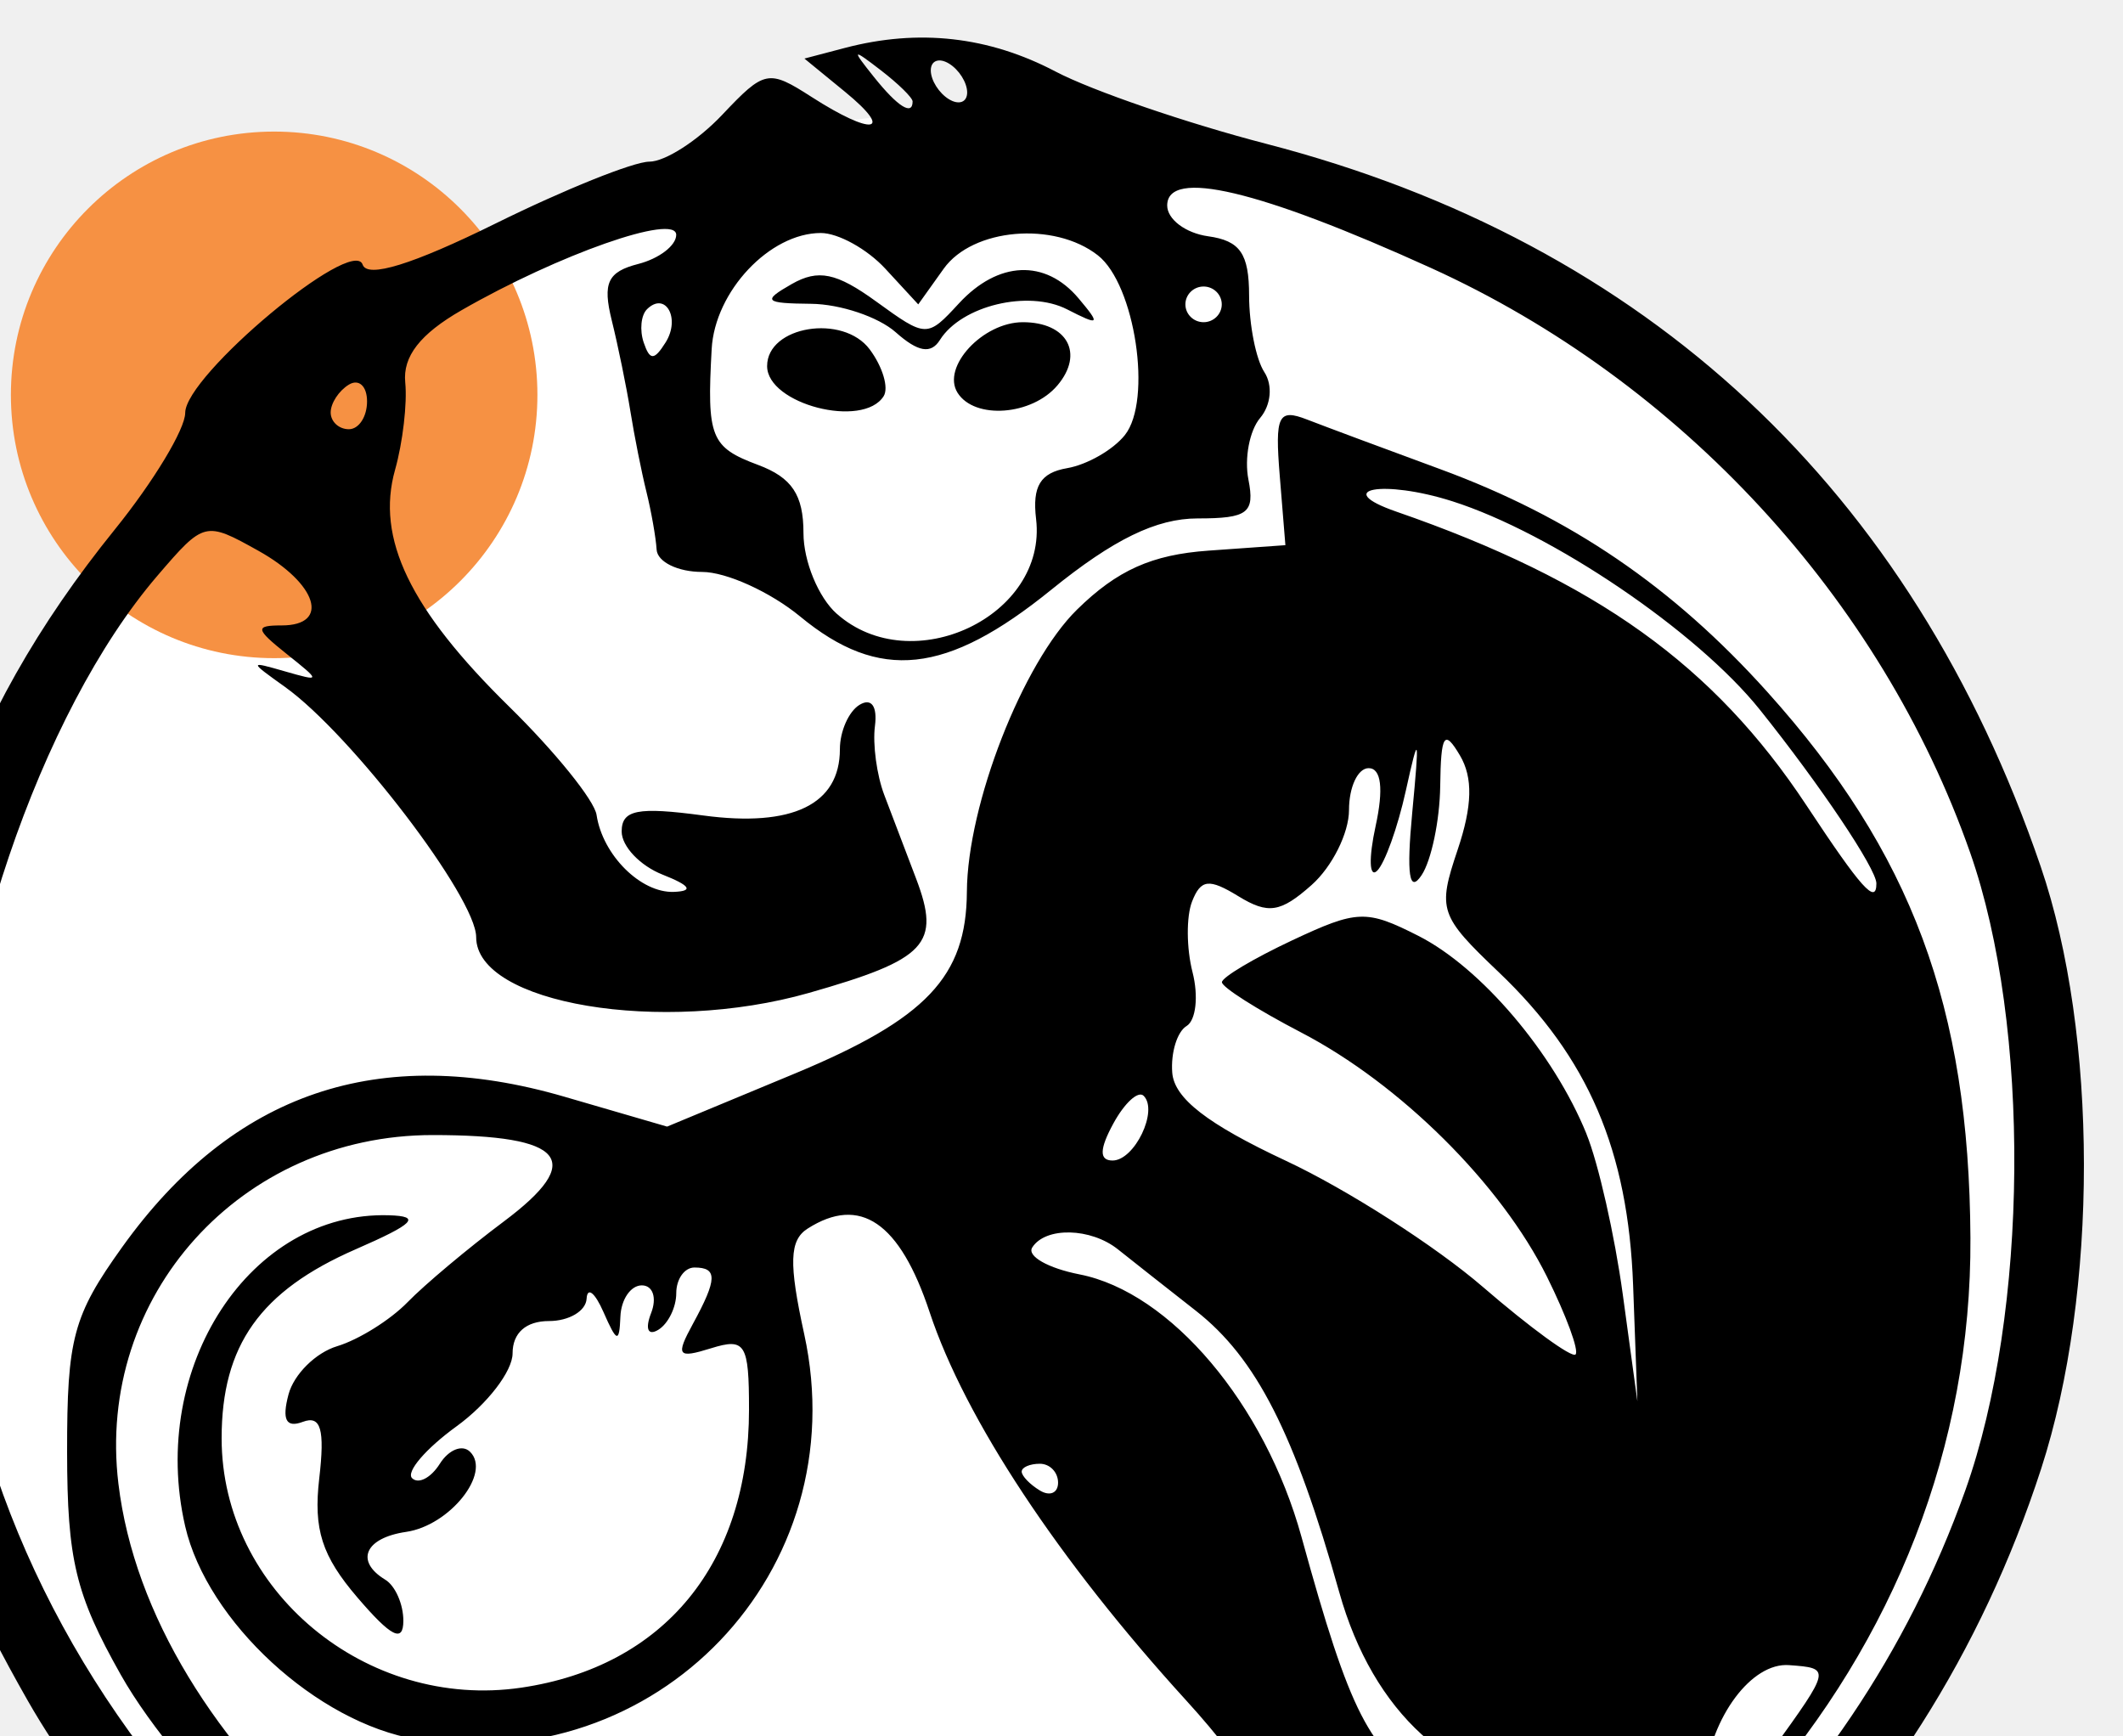
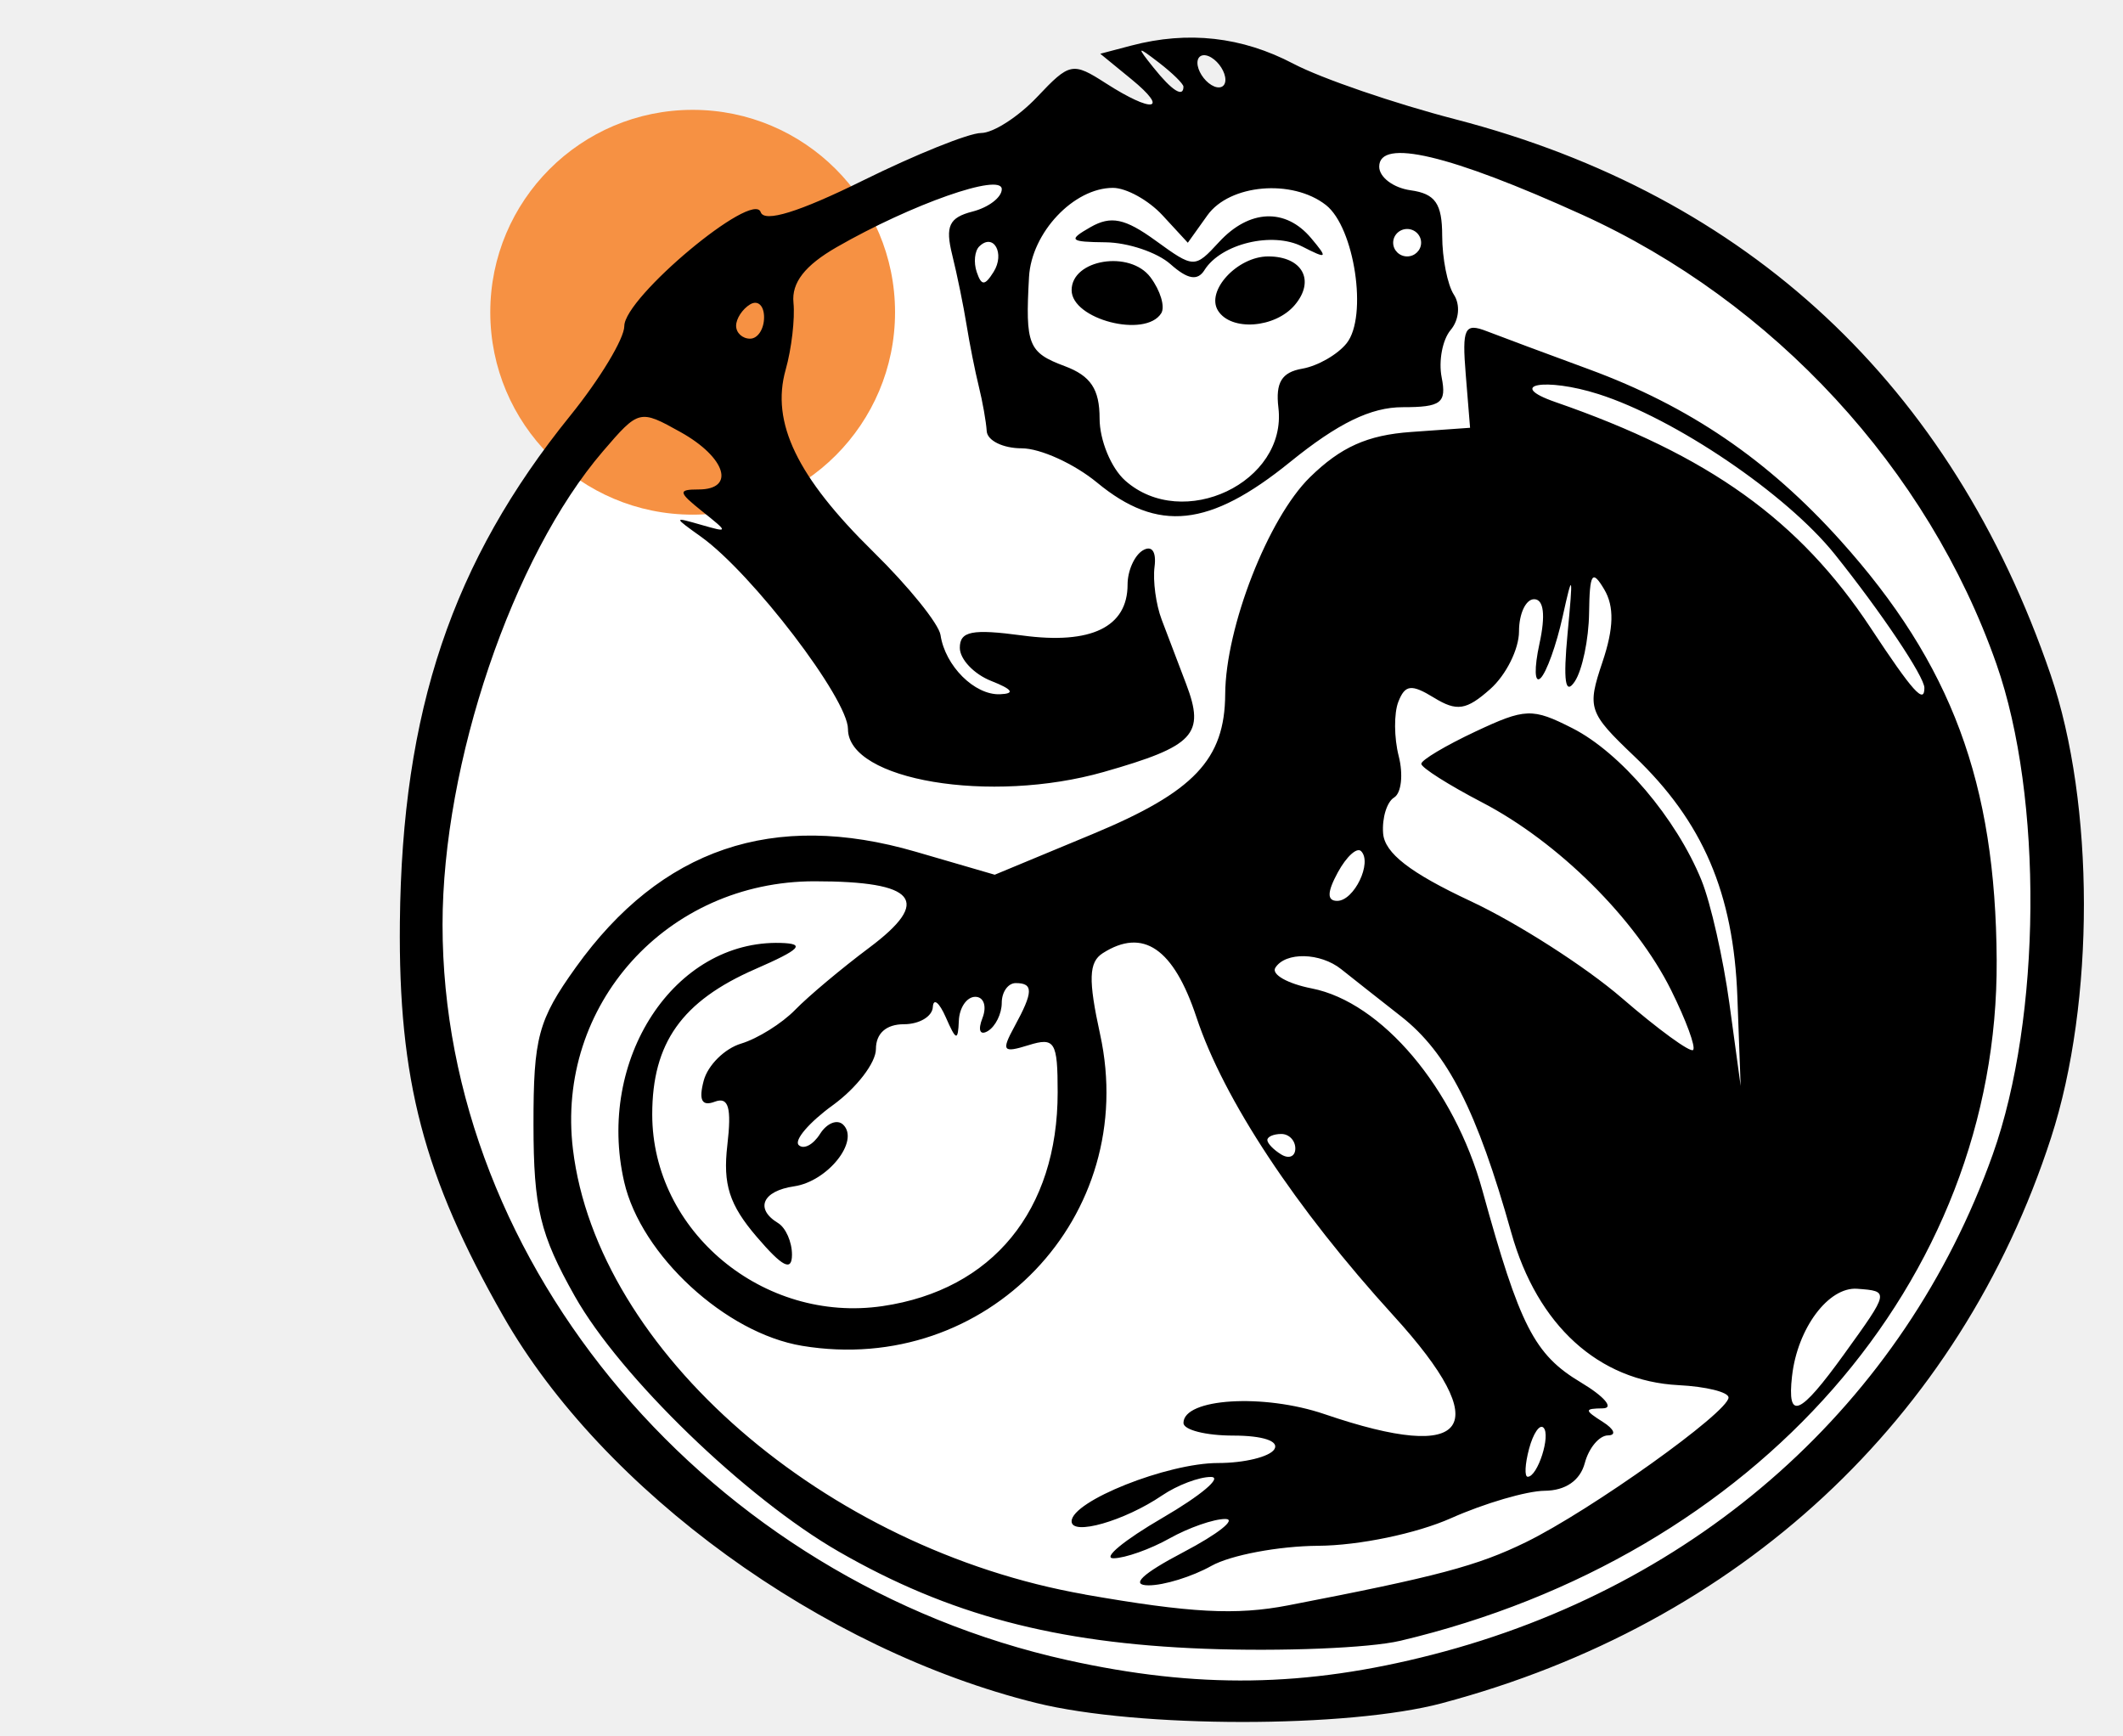
<svg xmlns="http://www.w3.org/2000/svg" width="104" height="85" id="svg2" version="1.0">
  <defs id="defs4">
    </defs>
  <g id="layer1" transform="translate(-50,-73.33332)">
-     <path style="fill:#ffffff;fill-opacity:1;stroke:#ffffff;stroke-width:0.9;stroke-linejoin:round;stroke-miterlimit:4;stroke-opacity:1;stroke-dasharray:none;stroke-dashoffset:0" id="path2823" d="m 112.234,66.665 c 0,29.97 -24.295,54.265 -54.265,54.265 -29.97,0 -54.265,-24.295 -54.265,-54.265 0,-29.97 24.295,-54.265 54.265,-54.265 29.97,0 54.265,24.295 54.265,54.265 z" transform="matrix(0.9424567,0,0,0.9424567,43.66782,67.53876)" />
-     <path style="fill:#f69143;fill-opacity:1;stroke:none" id="path2468" d="m 110.091,92.488 a 28.865,28.865 0 1 1 -57.731,0 28.865,28.865 0 1 1 57.731,0 z" transform="matrix(0.4467753,0,0,0.4467753,27.1406,51.35318)" />
-     <path id="path1308" d="m 111.187,181.296 c 18.952,-5.04 32.976,-18.059 38.803,-36.021 2.804,-8.645 2.793,-21.276 -0.027,-29.513 C 143.645,97.307 130.692,85.22 112.046,80.382 108.144,79.37 103.493,77.775 101.711,76.839 98.433,75.116 95.001,74.731 91.388,75.681 l -1.982,0.521 1.982,1.622 c 2.455,2.009 1.365,2.183 -1.629,0.259 -2.117,-1.36 -2.305,-1.322 -4.38,0.874 -1.193,1.262 -2.799,2.295 -3.57,2.295 -0.771,0 -4.167,1.366 -7.548,3.036 -4.053,2.002 -6.266,2.685 -6.496,2.007 -0.484,-1.424 -8.692,5.431 -8.692,7.259 0,0.797 -1.551,3.367 -3.447,5.712 -7.525,9.309 -10.718,18.801 -10.853,32.27 -0.101,10.039 1.516,16.204 6.578,25.081 6.36,11.153 20.311,21.283 33.966,24.663 6.499,1.609 19.847,1.616 25.87,0.015 z m -23.877,-2.742 C 64.54,173.508 47.491,153.444 47.491,131.694 c 0,-10.285 4.46,-23.447 10.22,-30.161 2.288,-2.666 2.338,-2.679 4.948,-1.222 2.887,1.611 3.525,3.656 1.142,3.656 -1.321,0 -1.294,0.17 0.223,1.382 1.706,1.363 1.705,1.375 -0.052,0.872 -1.782,-0.51 -1.782,-0.51 0,0.767 3.25,2.33 9.354,10.32 9.354,12.246 0,3.267 9.085,4.79 16.3,2.733 5.775,-1.646 6.471,-2.389 5.25,-5.602 -0.491,-1.292 -1.193,-3.136 -1.559,-4.097 -0.366,-0.961 -0.572,-2.478 -0.456,-3.372 0.126,-0.976 -0.175,-1.391 -0.754,-1.04 -0.53,0.321 -0.963,1.299 -0.963,2.173 0,2.708 -2.323,3.835 -6.694,3.247 -3.215,-0.432 -3.996,-0.279 -3.996,0.785 0,0.727 0.902,1.677 2.004,2.112 1.356,0.535 1.536,0.808 0.554,0.845 -1.62,0.062 -3.493,-1.803 -3.788,-3.771 -0.106,-0.711 -2.033,-3.096 -4.28,-5.301 -4.866,-4.772 -6.539,-8.245 -5.59,-11.605 0.376,-1.331 0.6,-3.253 0.498,-4.271 -0.128,-1.277 0.728,-2.376 2.758,-3.542 4.767,-2.738 10.516,-4.755 10.516,-3.691 0,0.522 -0.838,1.163 -1.862,1.426 -1.495,0.384 -1.751,0.926 -1.297,2.758 0.311,1.254 0.722,3.263 0.915,4.464 0.192,1.201 0.545,2.97 0.783,3.931 0.238,0.961 0.464,2.239 0.501,2.839 0.038,0.601 1.04,1.092 2.227,1.092 1.187,0 3.35,0.983 4.806,2.184 3.88,3.202 7.161,2.853 12.298,-1.31 3.052,-2.473 5.148,-3.495 7.173,-3.495 2.458,0 2.808,-0.267 2.487,-1.901 -0.205,-1.046 0.053,-2.404 0.573,-3.019 0.537,-0.634 0.626,-1.608 0.205,-2.249 -0.408,-0.622 -0.743,-2.31 -0.745,-3.751 -0.003,-2.052 -0.439,-2.682 -2.008,-2.9 -1.102,-0.154 -2.004,-0.832 -2.004,-1.507 0,-1.827 4.507,-0.76 12.917,3.057 12.225,5.549 22.058,16.209 26.416,28.637 2.978,8.492 2.871,22.531 -0.239,31.249 -5.648,15.837 -18.72,27.501 -35.711,31.867 -8.089,2.078 -14.972,2.181 -23.252,0.346 z m 21.204,-1.23 c 22.732,-5.383 38.127,-22.943 38.012,-43.357 -0.064,-11.317 -2.877,-18.877 -9.954,-26.747 -4.638,-5.157 -9.643,-8.564 -16.032,-10.912 -2.695,-0.99 -5.625,-2.082 -6.512,-2.426 -1.412,-0.548 -1.578,-0.205 -1.336,2.764 l 0.276,3.39 -3.768,0.268 c -2.774,0.197 -4.472,0.958 -6.438,2.887 -2.663,2.612 -5.372,9.549 -5.397,13.822 -0.024,4.16 -1.983,6.226 -8.45,8.912 l -6.236,2.59 -5.034,-1.465 c -9.077,-2.642 -16.229,-0.21 -21.658,7.365 -2.406,3.357 -2.705,4.469 -2.7,10.034 0.005,5.285 0.414,6.983 2.63,10.915 2.892,5.131 10.891,12.868 16.839,16.287 6.986,4.015 13.781,5.819 23.286,6.18 4.9,0.186 10.512,-0.041 12.472,-0.505 z m -20.081,-2.954 c -16.572,-2.9 -31.08,-15.509 -32.632,-28.363 -1.111,-9.2 5.99,-17.078 15.395,-17.078 6.496,0 7.504,1.226 3.482,4.235 -1.752,1.31 -3.875,3.091 -4.718,3.957 -0.843,0.866 -2.392,1.833 -3.441,2.149 -1.05,0.316 -2.123,1.378 -2.385,2.362 -0.332,1.244 -0.119,1.653 0.701,1.344 0.883,-0.332 1.084,0.362 0.804,2.77 -0.29,2.498 0.126,3.797 1.871,5.835 1.651,1.928 2.245,2.23 2.249,1.144 0.003,-0.813 -0.396,-1.72 -0.886,-2.017 -1.495,-0.906 -0.997,-2.047 1.023,-2.342 2.136,-0.312 4.188,-2.886 3.129,-3.925 -0.377,-0.37 -1.042,-0.105 -1.479,0.588 -0.437,0.693 -1.048,1.011 -1.358,0.707 -0.31,-0.304 0.67,-1.448 2.179,-2.542 1.508,-1.094 2.743,-2.701 2.743,-3.572 0,-1.001 0.656,-1.583 1.782,-1.583 0.98,0 1.81,-0.491 1.844,-1.092 0.034,-0.601 0.407,-0.306 0.828,0.655 0.655,1.494 0.775,1.526 0.828,0.218 0.034,-0.841 0.506,-1.529 1.049,-1.529 0.542,0 0.747,0.61 0.456,1.356 -0.304,0.777 -0.155,1.128 0.35,0.822 0.484,-0.294 0.881,-1.1 0.881,-1.793 0,-0.692 0.401,-1.259 0.891,-1.259 1.138,0 1.122,0.565 -0.076,2.761 -0.855,1.567 -0.752,1.706 0.891,1.194 1.677,-0.522 1.858,-0.23 1.858,3.003 0,7.521 -4.151,12.591 -11.154,13.621 -7.605,1.118 -14.681,-4.769 -14.681,-12.214 0,-4.552 1.891,-7.218 6.567,-9.258 2.875,-1.254 3.231,-1.618 1.629,-1.666 -6.781,-0.204 -11.778,7.418 -9.983,15.227 1.074,4.673 6.463,9.635 11.341,10.443 11.779,1.952 21.524,-8.237 18.985,-19.849 -0.761,-3.479 -0.725,-4.598 0.166,-5.167 2.572,-1.642 4.518,-0.311 5.977,4.089 1.733,5.228 6.305,12.146 12.569,19.02 6.496,7.13 4.879,9.431 -4.401,6.262 -3.897,-1.331 -8.998,-1.014 -8.998,0.56 0,0.442 1.427,0.804 3.171,0.804 1.887,0 2.948,0.354 2.62,0.874 -0.303,0.481 -1.916,0.874 -3.586,0.874 -3.231,0 -9.332,2.429 -9.332,3.715 0,0.942 3.369,-0.022 5.766,-1.649 0.966,-0.656 2.37,-1.186 3.118,-1.178 0.748,0.008 -0.644,1.181 -3.093,2.606 -2.45,1.425 -3.853,2.584 -3.118,2.575 0.735,-0.009 2.338,-0.578 3.563,-1.265 1.225,-0.687 2.828,-1.245 3.563,-1.24 0.735,0.005 -0.468,0.956 -2.673,2.114 -2.642,1.387 -3.401,2.108 -2.227,2.114 0.98,0.005 2.784,-0.553 4.009,-1.24 1.225,-0.687 4.288,-1.262 6.807,-1.28 2.596,-0.018 6.262,-0.779 8.463,-1.759 2.136,-0.95 4.823,-1.737 5.971,-1.747 1.329,-0.012 2.257,-0.655 2.554,-1.766 0.256,-0.961 0.92,-1.753 1.476,-1.761 0.555,-0.007 0.408,-0.394 -0.327,-0.86 -1.188,-0.753 -1.188,-0.849 0,-0.864 0.735,-0.009 0.102,-0.755 -1.407,-1.657 -2.954,-1.767 -3.886,-3.586 -6.268,-12.232 -1.796,-6.521 -6.421,-11.993 -10.874,-12.867 -1.541,-0.302 -2.585,-0.895 -2.319,-1.317 0.645,-1.023 2.867,-0.974 4.202,0.093 0.592,0.473 2.307,1.825 3.811,3.003 2.963,2.321 4.84,6.005 7.029,13.795 1.655,5.889 5.56,9.443 10.661,9.701 1.746,0.088 3.177,0.443 3.179,0.787 0.006,0.923 -8.79,7.202 -12.913,9.218 -3.086,1.509 -5.646,2.189 -15.144,4.023 -3.326,0.642 -6.223,0.488 -12.954,-0.69 z m 28.295,-9.282 c 0.261,-0.98 0.674,-1.587 0.917,-1.348 0.482,0.473 -0.369,3.13 -1.003,3.13 -0.214,0 -0.176,-0.802 0.085,-1.782 z m 16.758,-4.635 c 0.34,-3.04 2.323,-5.696 4.152,-5.561 2.061,0.152 2.061,0.153 -0.84,4.176 -2.829,3.922 -3.633,4.259 -3.312,1.385 z m -33.436,-15.039 c 0,-0.212 0.401,-0.385 0.891,-0.385 0.49,0 0.891,0.416 0.891,0.925 0,0.509 -0.401,0.682 -0.891,0.385 -0.49,-0.297 -0.891,-0.713 -0.891,-0.925 z m 27.667,-16.544 c -1.607,-3.953 -5.163,-8.14 -8.235,-9.698 -2.55,-1.293 -2.992,-1.277 -6.18,0.219 -1.888,0.887 -3.438,1.809 -3.443,2.051 -0.006,0.241 1.738,1.348 3.874,2.459 4.863,2.53 9.795,7.428 12.048,11.966 0.951,1.916 1.581,3.63 1.4,3.809 -0.181,0.179 -2.223,-1.309 -4.538,-3.307 -2.315,-1.998 -6.655,-4.778 -9.645,-6.177 -3.854,-1.804 -5.476,-3.061 -5.573,-4.32 -0.075,-0.977 0.24,-2.004 0.701,-2.283 0.461,-0.279 0.592,-1.465 0.293,-2.636 -0.3,-1.171 -0.31,-2.728 -0.024,-3.461 0.429,-1.096 0.832,-1.142 2.273,-0.259 1.457,0.892 2.061,0.799 3.584,-0.552 1.007,-0.894 1.832,-2.547 1.832,-3.674 0,-1.127 0.433,-2.049 0.962,-2.049 0.618,0 0.74,1.014 0.341,2.839 -0.341,1.562 -0.311,2.549 0.068,2.194 0.378,-0.355 1.014,-2.124 1.413,-3.931 0.637,-2.885 0.675,-2.753 0.313,1.082 -0.287,3.037 -0.147,3.969 0.459,3.058 0.479,-0.721 0.89,-2.686 0.912,-4.368 0.034,-2.538 0.198,-2.793 0.964,-1.502 0.647,1.091 0.614,2.477 -0.113,4.635 -0.987,2.932 -0.891,3.218 2.017,5.987 4.383,4.175 6.339,8.733 6.582,15.341 l 0.209,5.679 -0.716,-5.242 c -0.394,-2.883 -1.194,-6.42 -1.78,-7.859 z m -23.172,-0.516 c 0.547,-1.002 1.212,-1.609 1.478,-1.348 0.734,0.72 -0.442,3.17 -1.522,3.17 -0.659,0 -0.645,-0.559 0.044,-1.822 z m 33.952,-15.568 c -4.538,-6.868 -10.307,-11.001 -20.09,-14.391 -3.208,-1.112 -0.647,-1.587 2.74,-0.509 4.881,1.554 11.985,6.367 15.06,10.205 2.947,3.678 5.712,7.798 5.712,8.513 0,1.068 -0.737,0.246 -3.422,-3.818 z m -47.508,-9.391 c -0.896,-0.795 -1.629,-2.574 -1.629,-3.953 0,-1.87 -0.566,-2.718 -2.227,-3.338 -2.319,-0.865 -2.511,-1.346 -2.27,-5.679 0.157,-2.823 2.847,-5.679 5.348,-5.679 0.85,0 2.271,0.786 3.158,1.748 l 1.613,1.748 1.248,-1.748 c 1.417,-1.984 5.405,-2.331 7.55,-0.656 1.825,1.426 2.679,7.104 1.324,8.806 -0.575,0.722 -1.847,1.451 -2.827,1.62 -1.313,0.227 -1.714,0.882 -1.522,2.491 0.564,4.747 -6.085,7.905 -9.766,4.638 z M 101.8,92.211 c 1.323,-1.563 0.484,-3.096 -1.693,-3.096 -1.963,0 -3.994,2.194 -3.199,3.456 0.834,1.324 3.641,1.117 4.891,-0.36 z m -8.512,0.527 c 0.258,-0.41 -0.049,-1.441 -0.683,-2.291 -1.307,-1.753 -5.026,-1.148 -5.026,0.817 0,1.865 4.698,3.078 5.709,1.474 z m 2.756,-2.754 c 1.061,-1.684 4.335,-2.47 6.233,-1.497 1.594,0.817 1.653,0.76 0.559,-0.54 -1.628,-1.935 -3.938,-1.837 -5.863,0.249 -1.557,1.687 -1.595,1.686 -4.052,-0.095 -1.946,-1.411 -2.837,-1.595 -4.134,-0.856 -1.458,0.831 -1.346,0.946 0.949,0.969 1.431,0.015 3.296,0.642 4.143,1.394 1.094,0.971 1.722,1.08 2.166,0.376 z M 66.199,93.535 c 0,-0.452 0.401,-1.065 0.891,-1.362 0.49,-0.297 0.891,0.073 0.891,0.822 0,0.749 -0.401,1.362 -0.891,1.362 -0.49,0 -0.891,-0.37 -0.891,-0.822 z m 15.497,-5.057 c 0.906,-0.888 1.653,0.449 0.91,1.628 -0.561,0.891 -0.771,0.891 -1.073,0.004 -0.206,-0.607 -0.133,-1.341 0.163,-1.631 z m 26.373,-0.237 c 0,-0.481 0.401,-0.874 0.891,-0.874 0.49,0 0.891,0.393 0.891,0.874 0,0.48 -0.401,0.874 -0.891,0.874 -0.49,0 -0.891,-0.393 -0.891,-0.874 z M 95.597,76.781 c 0,-0.481 0.401,-0.631 0.891,-0.334 0.49,0.297 0.891,0.933 0.891,1.414 0,0.481 -0.401,0.631 -0.891,0.334 -0.49,-0.297 -0.891,-0.933 -0.891,-1.414 z m -2.786,0.322 c -1.108,-1.386 -1.077,-1.417 0.336,-0.33 0.857,0.659 1.559,1.347 1.559,1.529 0,0.719 -0.732,0.256 -1.895,-1.199 z" style="fill:#000000" />
+     <path style="fill:#ffffff;fill-opacity:1;stroke:#ffffff;stroke-width:0.9;stroke-linejoin:round;stroke-miterlimit:4;stroke-opacity:1;stroke-dasharray:none;stroke-dashoffset:0" id="path2823" d="m 112.234,66.665 a 54.265,54.265 0 1 1 -108.53,0 54.265,54.265 0 1 1 108.53,0 z" transform="matrix(0.7245112,0,0,0.7245112,68.73956,69.30453)" />
+     <path style="fill:#f69143;fill-opacity:1;stroke:none" id="path2468" d="m 110.091,92.488 a 28.865,28.865 0 1 1 -57.731,0 28.865,28.865 0 1 1 57.731,0 z" transform="matrix(0.3434574,0,0,0.3434574,56.0343,56.86191)" />
+     <path id="path1308" d="m 120.644,156.755 c 14.569,-3.874 25.35,-13.883 29.83,-27.691 2.156,-6.645 2.147,-16.356 -0.021,-22.688 -4.856,-14.186 -14.815,-23.478 -29.148,-27.197 -3,-0.778 -6.575,-2.004 -7.945,-2.724 -2.52,-1.324 -5.158,-1.62 -7.936,-0.89 l -1.524,0.401 1.524,1.247 c 1.887,1.545 1.049,1.678 -1.252,0.199 -1.627,-1.046 -1.772,-1.017 -3.367,0.672 -0.917,0.97 -2.152,1.764 -2.744,1.764 -0.592,0 -3.203,1.05 -5.802,2.334 -3.116,1.539 -4.817,2.064 -4.994,1.543 -0.372,-1.095 -6.682,4.175 -6.682,5.58 0,0.612 -1.192,2.588 -2.65,4.391 -5.785,7.156 -8.239,14.453 -8.344,24.808 -0.078,7.717 1.165,12.457 5.057,19.281 4.889,8.574 15.614,16.362 26.112,18.96 4.996,1.237 15.258,1.243 19.888,0.011 z m -18.355,-2.108 c -17.504,-3.878 -30.61,-19.303 -30.61,-36.023 0,-7.906 3.429,-18.025 7.857,-23.186 1.759,-2.05 1.797,-2.059 3.804,-0.94 2.219,1.238 2.71,2.81 0.878,2.81 -1.015,0 -0.994,0.131 0.171,1.062 1.311,1.048 1.311,1.057 -0.04,0.67 -1.37,-0.392 -1.37,-0.392 0,0.589 2.499,1.791 7.191,7.934 7.191,9.414 0,2.511 6.984,3.682 12.531,2.101 4.439,-1.266 4.974,-1.837 4.036,-4.307 -0.378,-0.994 -0.917,-2.411 -1.198,-3.15 -0.282,-0.739 -0.439,-1.905 -0.351,-2.592 0.097,-0.75 -0.135,-1.069 -0.58,-0.8 -0.407,0.247 -0.741,0.998 -0.741,1.67 0,2.082 -1.786,2.948 -5.146,2.496 -2.472,-0.332 -3.072,-0.214 -3.072,0.603 0,0.559 0.693,1.29 1.541,1.624 1.043,0.411 1.181,0.621 0.426,0.65 -1.245,0.048 -2.685,-1.386 -2.912,-2.899 -0.082,-0.547 -1.563,-2.38 -3.29,-4.075 -3.741,-3.669 -5.027,-6.338 -4.297,-8.921 0.289,-1.023 0.461,-2.5 0.383,-3.283 -0.098,-0.982 0.559,-1.826 2.12,-2.723 3.665,-2.104 8.084,-3.656 8.084,-2.838 0,0.401 -0.644,0.894 -1.431,1.096 -1.15,0.295 -1.346,0.712 -0.997,2.12 0.239,0.964 0.555,2.508 0.703,3.432 0.148,0.923 0.419,2.283 0.602,3.022 0.183,0.739 0.357,1.721 0.386,2.183 0.029,0.462 0.799,0.84 1.712,0.84 0.913,0 2.575,0.756 3.694,1.679 2.983,2.462 5.505,2.193 9.454,-1.007 2.346,-1.901 3.958,-2.686 5.514,-2.686 1.89,0 2.159,-0.206 1.912,-1.461 -0.158,-0.804 0.04,-1.848 0.441,-2.321 0.413,-0.488 0.481,-1.236 0.158,-1.729 -0.313,-0.478 -0.571,-1.776 -0.573,-2.884 -0.002,-1.577 -0.337,-2.061 -1.544,-2.229 -0.847,-0.118 -1.541,-0.639 -1.541,-1.159 0,-1.404 3.465,-0.584 9.93,2.35 9.398,4.266 16.957,12.46 20.307,22.015 2.289,6.528 2.207,17.321 -0.183,24.023 -4.342,12.175 -14.391,21.142 -27.453,24.498 -6.218,1.598 -11.509,1.676 -17.875,0.266 z m 16.301,-0.945 c 17.475,-4.138 29.31,-17.637 29.222,-33.331 -0.049,-8.7 -2.212,-14.512 -7.652,-20.562 -3.565,-3.965 -7.413,-6.583 -12.324,-8.389 -2.072,-0.761 -4.324,-1.601 -5.006,-1.865 -1.086,-0.421 -1.213,-0.158 -1.027,2.125 l 0.212,2.606 -2.897,0.206 c -2.133,0.152 -3.438,0.737 -4.95,2.219 -2.047,2.008 -4.129,7.34 -4.149,10.625 -0.019,3.198 -1.525,4.786 -6.496,6.851 l -4.794,1.991 -3.87,-1.126 c -6.978,-2.031 -12.476,-0.161 -16.65,5.662 -1.849,2.581 -2.079,3.436 -2.075,7.714 0.004,4.063 0.318,5.368 2.022,8.391 2.223,3.945 8.372,9.892 12.945,12.52 5.371,3.087 10.594,4.473 17.901,4.751 3.767,0.143 8.081,-0.032 9.588,-0.389 z m -15.437,-2.271 c -12.74,-2.229 -23.893,-11.923 -25.086,-21.804 -0.854,-7.073 4.605,-13.128 11.835,-13.128 4.994,0 5.769,0.943 2.676,3.256 -1.347,1.007 -2.979,2.376 -3.627,3.042 -0.648,0.666 -1.839,1.409 -2.645,1.652 -0.807,0.243 -1.632,1.06 -1.833,1.815 -0.255,0.957 -0.091,1.271 0.539,1.033 0.679,-0.255 0.834,0.278 0.618,2.13 -0.223,1.92 0.097,2.919 1.438,4.485 1.269,1.482 1.726,1.714 1.729,0.879 0.002,-0.625 -0.305,-1.322 -0.681,-1.551 -1.149,-0.697 -0.766,-1.574 0.786,-1.8 1.642,-0.24 3.22,-2.219 2.405,-3.017 -0.29,-0.284 -0.801,-0.081 -1.137,0.452 -0.336,0.533 -0.805,0.777 -1.044,0.543 -0.238,-0.234 0.515,-1.113 1.675,-1.954 1.16,-0.841 2.108,-2.076 2.108,-2.746 0,-0.769 0.504,-1.217 1.37,-1.217 0.753,0 1.391,-0.378 1.418,-0.84 0.026,-0.462 0.313,-0.235 0.637,0.504 0.503,1.149 0.596,1.173 0.637,0.168 0.026,-0.646 0.389,-1.175 0.806,-1.175 0.417,0 0.575,0.469 0.35,1.042 -0.234,0.598 -0.119,0.867 0.269,0.632 0.372,-0.226 0.677,-0.846 0.677,-1.378 0,-0.532 0.308,-0.968 0.685,-0.968 0.875,0 0.863,0.434 -0.059,2.123 -0.657,1.205 -0.578,1.311 0.685,0.918 1.289,-0.401 1.428,-0.177 1.428,2.309 0,5.782 -3.191,9.679 -8.575,10.471 -5.846,0.86 -11.286,-3.666 -11.286,-9.39 0,-3.499 1.454,-5.549 5.048,-7.117 2.21,-0.964 2.484,-1.244 1.252,-1.281 -5.213,-0.157 -9.054,5.702 -7.674,11.706 0.825,3.592 4.968,7.407 8.719,8.028 9.055,1.5 16.547,-6.333 14.595,-15.259 -0.585,-2.674 -0.557,-3.535 0.128,-3.972 1.977,-1.263 3.473,-0.239 4.594,3.143 1.333,4.019 4.847,9.337 9.662,14.622 4.994,5.481 3.751,7.25 -3.383,4.814 -2.996,-1.023 -6.917,-0.779 -6.917,0.43 0,0.34 1.097,0.618 2.437,0.618 1.451,0 2.266,0.272 2.014,0.672 -0.233,0.369 -1.473,0.672 -2.757,0.672 -2.484,0 -7.174,1.867 -7.174,2.856 0,0.724 2.59,-0.017 4.433,-1.268 0.743,-0.504 1.822,-0.912 2.397,-0.905 0.575,0.006 -0.495,0.908 -2.378,2.003 -1.883,1.096 -2.962,1.986 -2.397,1.98 0.565,-0.007 1.798,-0.444 2.739,-0.972 0.942,-0.528 2.174,-0.957 2.739,-0.953 0.565,0.004 -0.36,0.735 -2.055,1.625 -2.031,1.066 -2.615,1.621 -1.712,1.625 0.753,0.004 2.14,-0.425 3.082,-0.953 0.942,-0.528 3.296,-0.971 5.233,-0.984 1.996,-0.013 4.814,-0.599 6.506,-1.352 1.642,-0.731 3.708,-1.335 4.59,-1.343 1.021,-0.009 1.735,-0.503 1.963,-1.358 0.197,-0.739 0.707,-1.348 1.134,-1.354 0.427,-0.005 0.314,-0.303 -0.251,-0.661 -0.913,-0.579 -0.913,-0.652 0,-0.664 0.565,-0.007 0.078,-0.58 -1.082,-1.274 -2.271,-1.358 -2.987,-2.757 -4.818,-9.403 -1.381,-5.013 -4.936,-9.22 -8.36,-9.891 -1.185,-0.232 -1.987,-0.688 -1.783,-1.012 0.496,-0.787 2.204,-0.749 3.23,0.072 0.455,0.364 1.773,1.403 2.929,2.309 2.278,1.785 3.721,4.617 5.403,10.605 1.272,4.527 4.275,7.26 8.195,7.458 1.342,0.068 2.442,0.34 2.444,0.605 0.005,0.71 -6.757,5.537 -9.927,7.087 -2.372,1.16 -4.34,1.683 -11.642,3.093 -2.557,0.494 -4.784,0.375 -9.959,-0.53 z m 21.752,-7.135 c 0.201,-0.753 0.518,-1.22 0.705,-1.036 0.37,0.363 -0.284,2.406 -0.771,2.406 -0.165,0 -0.135,-0.616 0.066,-1.37 z m 12.883,-3.563 c 0.262,-2.337 1.786,-4.379 3.191,-4.275 1.585,0.117 1.584,0.118 -0.646,3.21 -2.175,3.015 -2.793,3.274 -2.546,1.065 z m -25.704,-11.561 c 0,-0.163 0.308,-0.296 0.685,-0.296 0.377,0 0.685,0.32 0.685,0.711 0,0.391 -0.308,0.524 -0.685,0.296 -0.377,-0.228 -0.685,-0.548 -0.685,-0.711 z m 21.269,-12.718 c -1.236,-3.039 -3.969,-6.258 -6.33,-7.455 -1.96,-0.994 -2.3,-0.982 -4.751,0.169 -1.452,0.682 -2.643,1.391 -2.647,1.576 -0.005,0.185 1.336,1.036 2.978,1.891 3.739,1.945 7.53,5.71 9.262,9.199 0.731,1.473 1.216,2.79 1.076,2.928 -0.139,0.138 -1.709,-1.006 -3.488,-2.542 -1.779,-1.536 -5.116,-3.673 -7.414,-4.749 -2.963,-1.387 -4.21,-2.353 -4.284,-3.321 -0.058,-0.751 0.185,-1.541 0.539,-1.755 0.354,-0.215 0.455,-1.127 0.225,-2.027 -0.23,-0.9 -0.238,-2.097 -0.018,-2.661 0.33,-0.842 0.64,-0.878 1.748,-0.199 1.12,0.686 1.584,0.614 2.755,-0.425 0.774,-0.687 1.408,-1.958 1.408,-2.825 0,-0.866 0.333,-1.575 0.739,-1.575 0.475,0 0.569,0.779 0.262,2.183 -0.262,1.201 -0.239,1.959 0.052,1.686 0.291,-0.273 0.78,-1.633 1.086,-3.022 0.489,-2.218 0.519,-2.117 0.24,0.832 -0.22,2.335 -0.113,3.051 0.353,2.351 0.368,-0.554 0.684,-2.065 0.701,-3.358 0.026,-1.951 0.152,-2.147 0.741,-1.154 0.498,0.839 0.472,1.904 -0.087,3.563 -0.759,2.254 -0.685,2.474 1.55,4.602 3.37,3.209 4.873,6.714 5.06,11.794 l 0.161,4.365 -0.55,-4.03 c -0.303,-2.216 -0.918,-4.935 -1.368,-6.042 z m -17.814,-0.396 c 0.42,-0.77 0.932,-1.237 1.136,-1.036 0.564,0.554 -0.34,2.437 -1.17,2.437 -0.506,0 -0.496,-0.429 0.034,-1.401 z m 26.101,-11.968 c -3.489,-5.28 -7.923,-8.457 -15.444,-11.063 -2.466,-0.855 -0.498,-1.22 2.107,-0.391 3.752,1.194 9.213,4.895 11.577,7.845 2.266,2.827 4.391,5.995 4.391,6.545 0,0.821 -0.567,0.189 -2.631,-2.935 z m -36.522,-7.22 c -0.689,-0.611 -1.252,-1.979 -1.252,-3.039 0,-1.438 -0.435,-2.089 -1.712,-2.566 -1.783,-0.665 -1.931,-1.034 -1.745,-4.365 0.121,-2.17 2.189,-4.365 4.111,-4.365 0.653,0 1.746,0.605 2.428,1.344 l 1.24,1.344 0.96,-1.344 c 1.089,-1.525 4.155,-1.792 5.804,-0.504 1.403,1.096 2.059,5.462 1.017,6.77 -0.442,0.555 -1.42,1.115 -2.173,1.246 -1.01,0.175 -1.317,0.678 -1.17,1.915 0.433,3.649 -4.678,6.077 -7.507,3.566 z m 8.31,-8.597 c 1.017,-1.201 0.372,-2.38 -1.301,-2.38 -1.509,0 -3.07,1.687 -2.459,2.657 0.641,1.018 2.799,0.859 3.76,-0.277 z m -6.543,0.405 c 0.199,-0.315 -0.038,-1.108 -0.525,-1.761 -1.005,-1.347 -3.864,-0.882 -3.864,0.628 0,1.434 3.612,2.366 4.389,1.133 z m 2.119,-2.117 c 0.816,-1.294 3.333,-1.899 4.792,-1.151 1.225,0.628 1.271,0.584 0.43,-0.415 -1.252,-1.488 -3.027,-1.412 -4.507,0.192 -1.197,1.297 -1.226,1.296 -3.115,-0.073 -1.496,-1.084 -2.181,-1.226 -3.178,-0.658 -1.121,0.639 -1.034,0.727 0.729,0.745 1.1,0.011 2.534,0.493 3.185,1.072 0.841,0.747 1.324,0.83 1.665,0.289 z m -22.944,2.729 c 0,-0.348 0.308,-0.819 0.685,-1.047 0.377,-0.228 0.685,0.056 0.685,0.632 0,0.576 -0.308,1.047 -0.685,1.047 -0.377,0 -0.685,-0.284 -0.685,-0.632 z m 11.913,-3.887 c 0.696,-0.683 1.271,0.345 0.699,1.251 -0.431,0.685 -0.593,0.685 -0.825,0.003 -0.159,-0.467 -0.102,-1.031 0.125,-1.254 z m 20.274,-0.182 c 0,-0.369 0.308,-0.672 0.685,-0.672 0.377,0 0.685,0.302 0.685,0.672 0,0.369 -0.308,0.672 -0.685,0.672 -0.377,0 -0.685,-0.302 -0.685,-0.672 z m -9.588,-8.81 c 0,-0.369 0.308,-0.485 0.685,-0.257 0.377,0.228 0.685,0.717 0.685,1.087 0,0.369 -0.308,0.485 -0.685,0.257 -0.377,-0.228 -0.685,-0.717 -0.685,-1.087 z m -2.142,0.247 c -0.852,-1.065 -0.828,-1.089 0.259,-0.254 0.659,0.507 1.198,1.036 1.198,1.175 0,0.553 -0.562,0.197 -1.457,-0.922 z" style="fill:#000000" />
  </g>
</svg>
